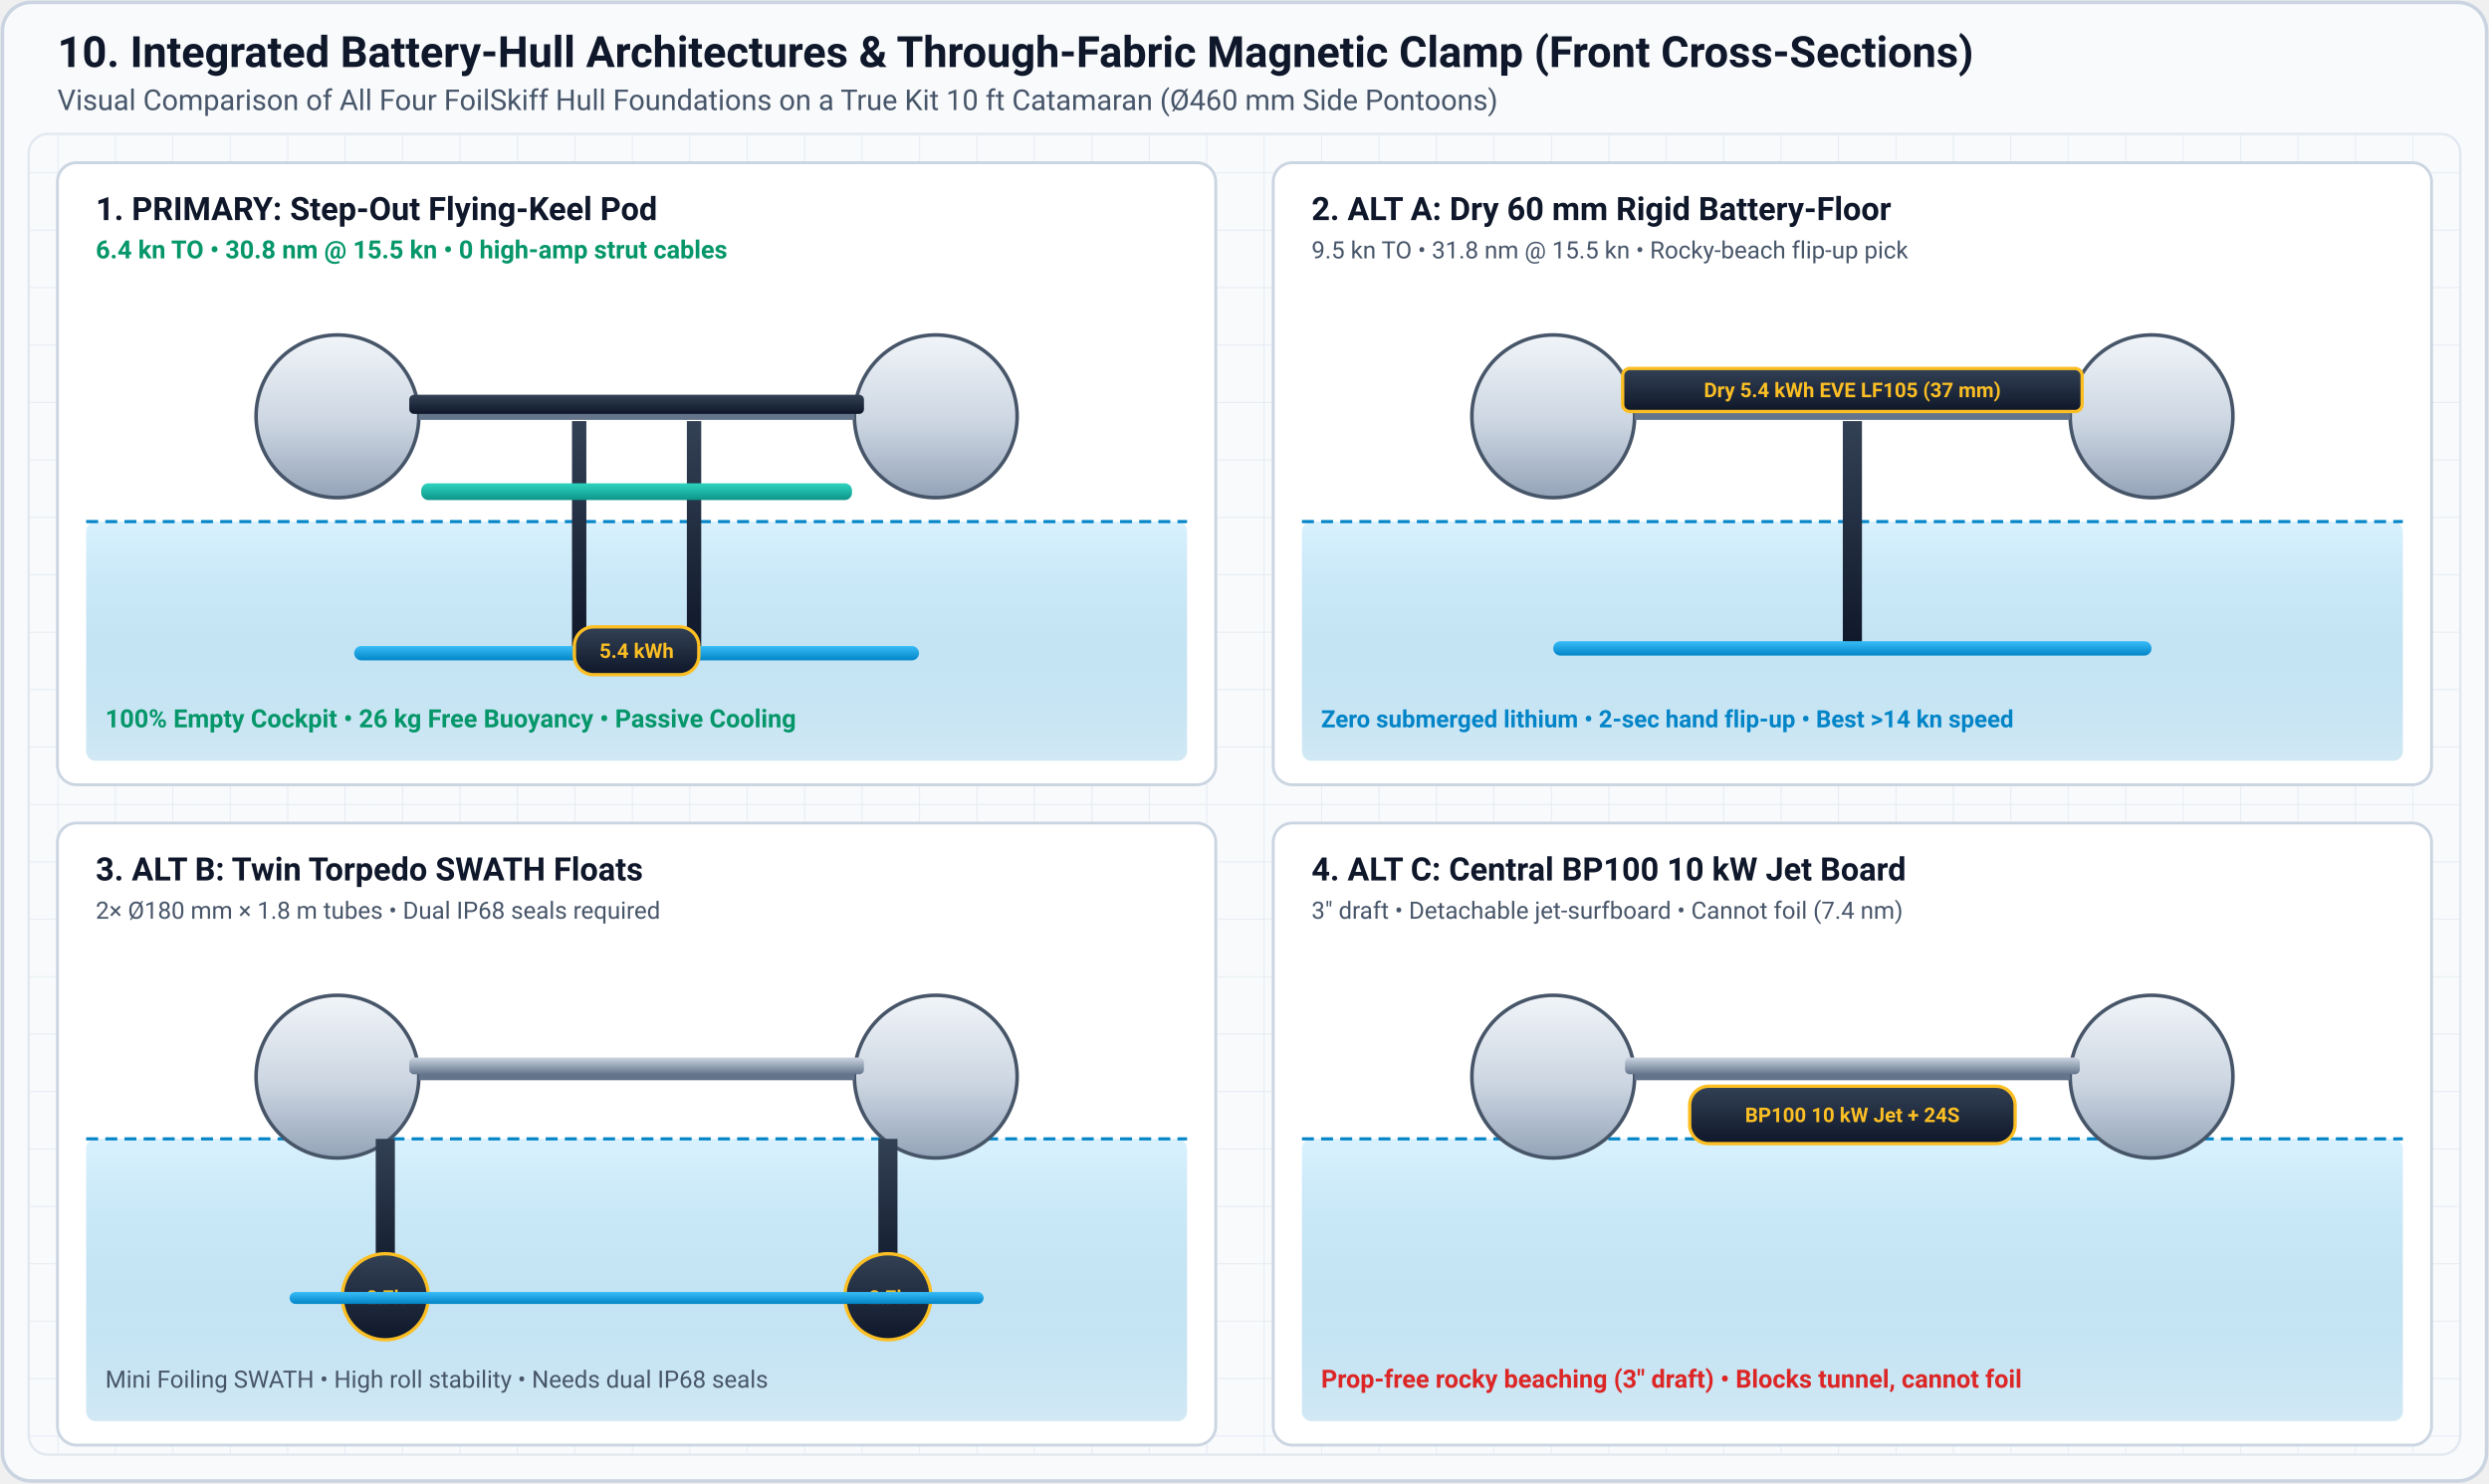
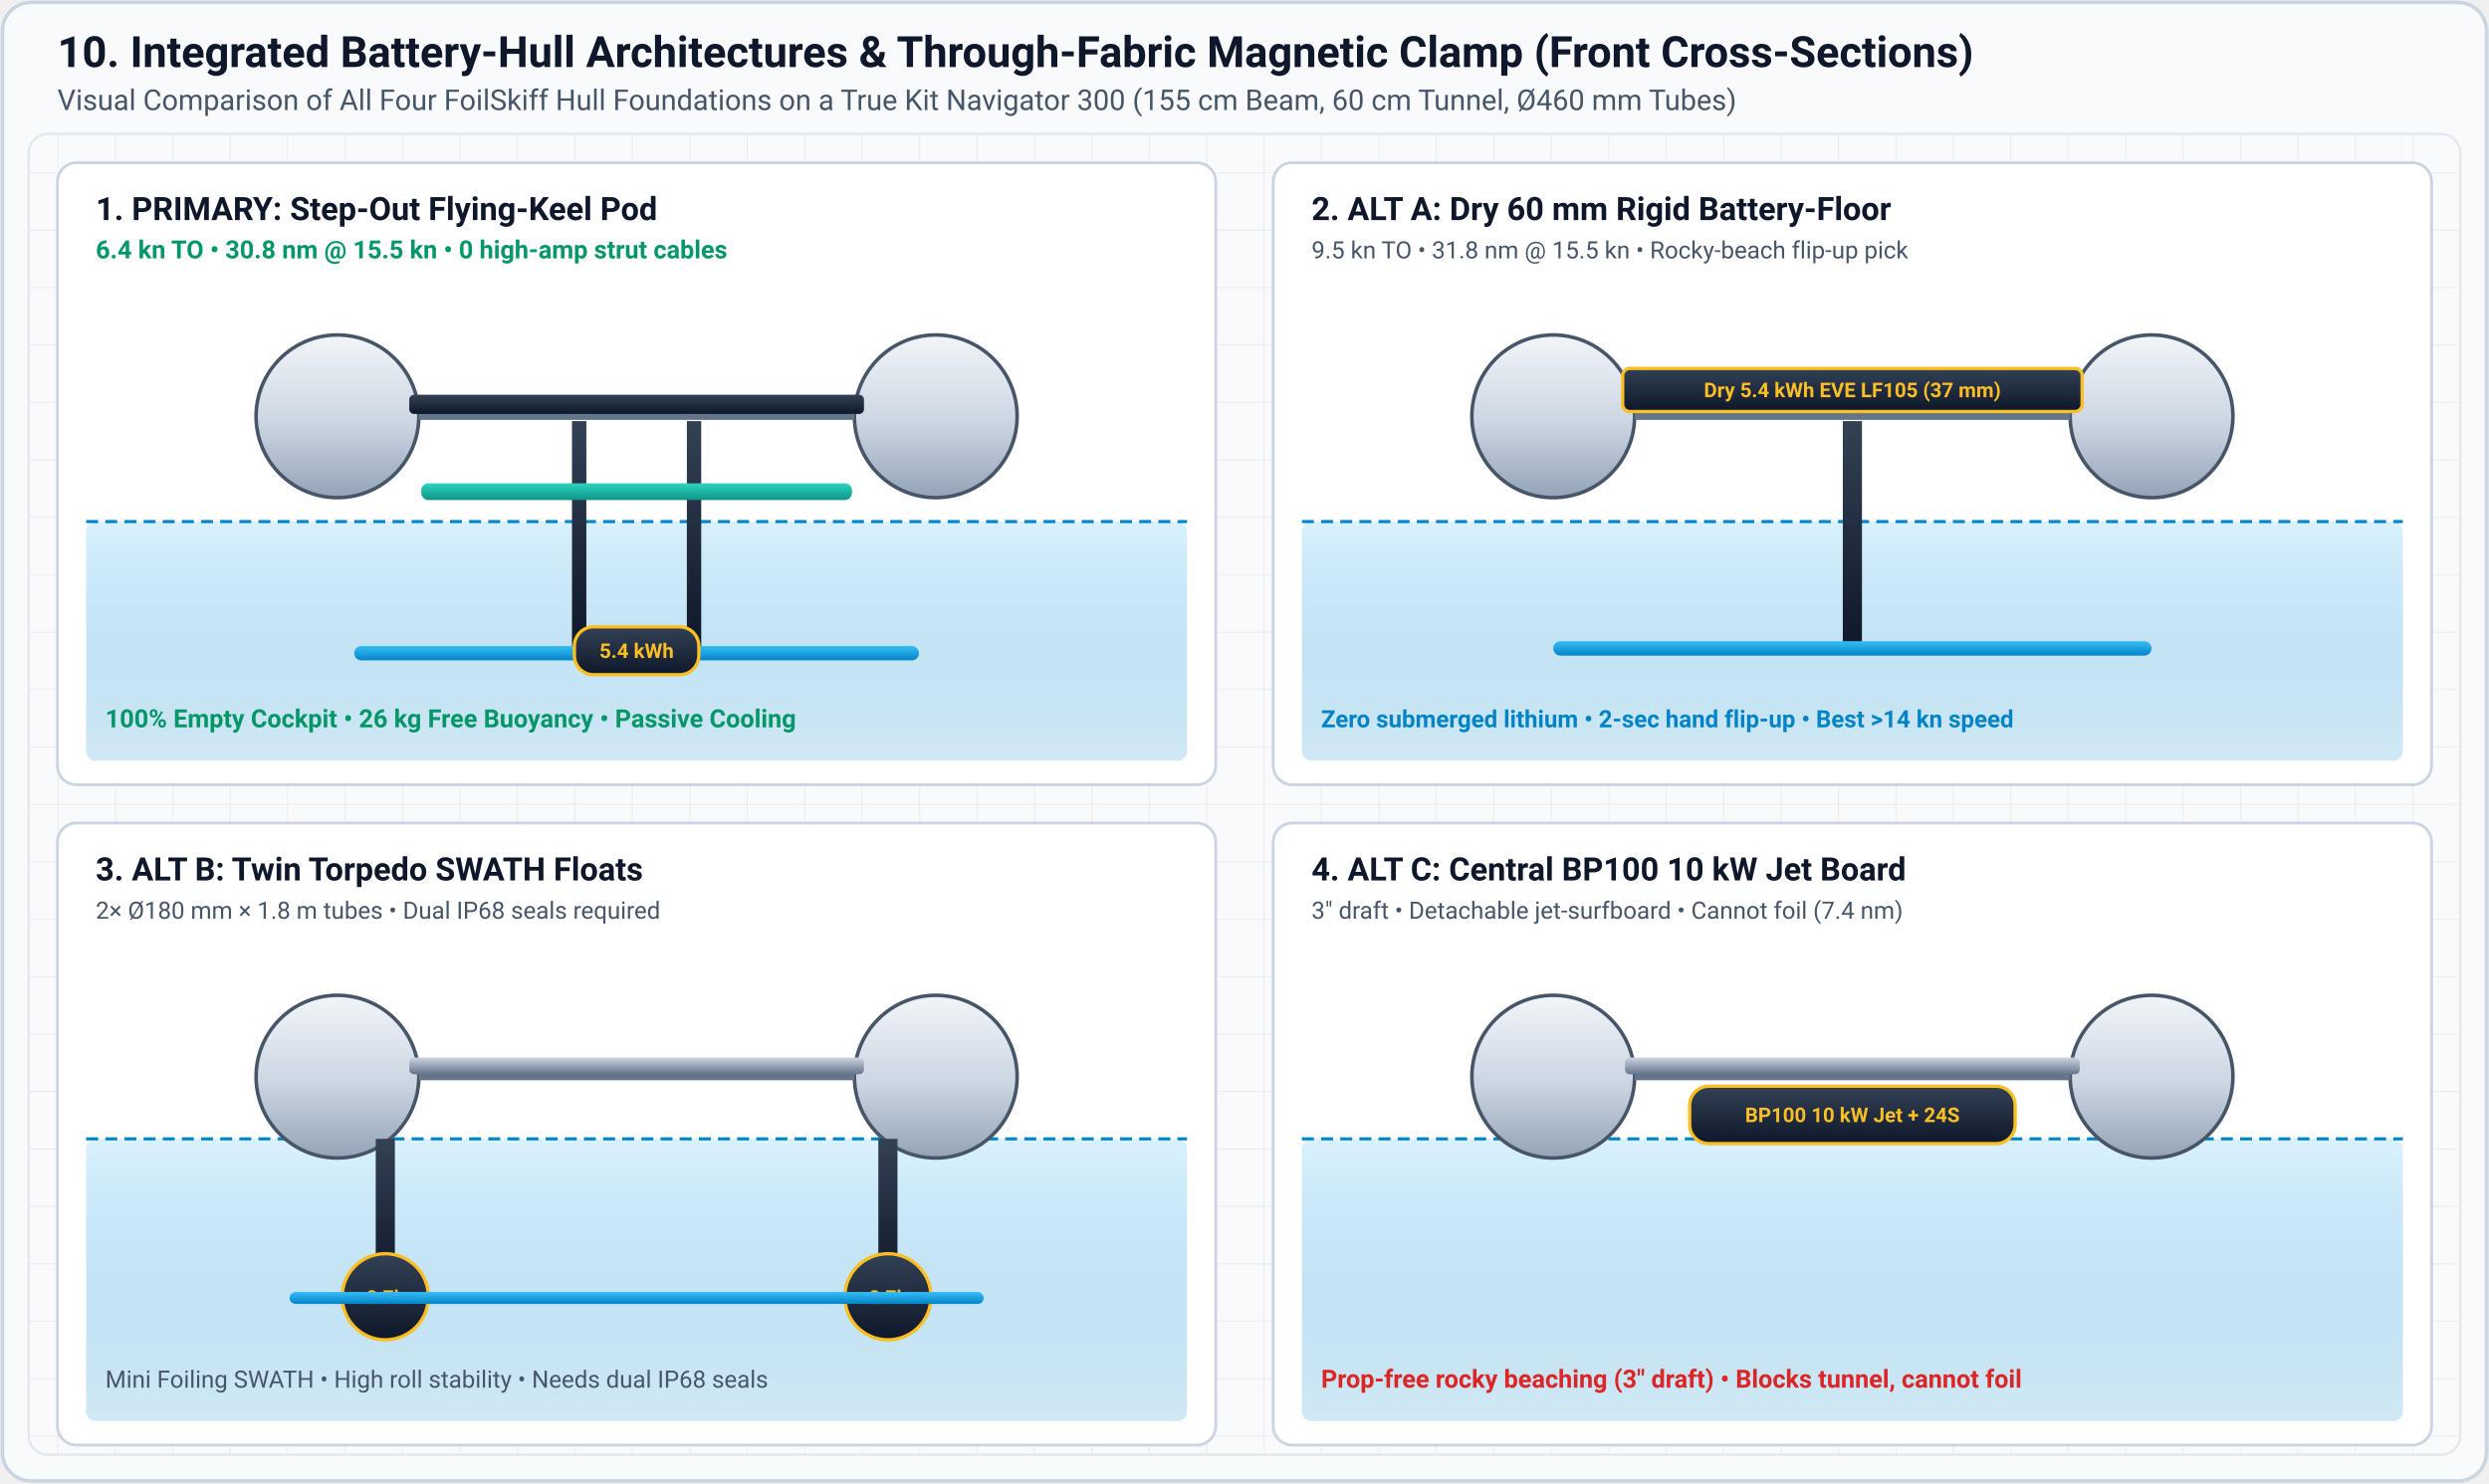
<svg xmlns="http://www.w3.org/2000/svg" viewBox="0 0 1040 620" width="1040" height="620">
  <defs>
    <pattern id="grid" width="24" height="24" patternUnits="userSpaceOnUse">
      <path d="M 24 0 L 0 0 0 24" fill="none" stroke="#E2E8F0" stroke-width="0.6" />
    </pattern>
    <linearGradient id="carbon" x1="0" y1="0" x2="0" y2="1">
      <stop offset="0%" stop-color="#334155" />
      <stop offset="100%" stop-color="#0F172A" />
    </linearGradient>
    <linearGradient id="alu" x1="0" y1="0" x2="0" y2="1">
      <stop offset="0%" stop-color="#CBD5E1" />
      <stop offset="100%" stop-color="#64748B" />
    </linearGradient>
    <linearGradient id="wingBlue" x1="0" y1="0" x2="0" y2="1">
      <stop offset="0%" stop-color="#38BDF8" />
      <stop offset="100%" stop-color="#0284C7" />
    </linearGradient>
    <linearGradient id="wingTeal" x1="0" y1="0" x2="0" y2="1">
      <stop offset="0%" stop-color="#2DD4BF" />
      <stop offset="100%" stop-color="#0D9488" />
    </linearGradient>
    <linearGradient id="water" x1="0" y1="0" x2="0" y2="1">
      <stop offset="0%" stop-color="#BAE6FD" stop-opacity="0.55" />
      <stop offset="100%" stop-color="#0284C7" stop-opacity="0.18" />
    </linearGradient>
    <linearGradient id="kevlar" x1="0" y1="0" x2="1" y2="0">
      <stop offset="0%" stop-color="#FBBF24" />
      <stop offset="100%" stop-color="#D97706" />
    </linearGradient>
    <linearGradient id="tubeGrad" x1="0" y1="0" x2="0" y2="1">
      <stop offset="0%" stop-color="#F1F5F9" />
      <stop offset="55%" stop-color="#CBD5E1" />
      <stop offset="100%" stop-color="#94A3B8" />
    </linearGradient>
    <marker id="arrDark" viewBox="0 0 10 10" refX="8" refY="5" markerWidth="6" markerHeight="6" orient="auto-start-reverse">
      <path d="M 0 1 L 10 5 L 0 9 z" fill="#334155" />
    </marker>
    <marker id="arrBlue" viewBox="0 0 10 10" refX="8" refY="5" markerWidth="6" markerHeight="6" orient="auto-start-reverse">
      <path d="M 0 1 L 10 5 L 0 9 z" fill="#0284C7" />
    </marker>
    <marker id="arrGreen" viewBox="0 0 10 10" refX="8" refY="5" markerWidth="6" markerHeight="6" orient="auto-start-reverse">
      <path d="M 0 1 L 10 5 L 0 9 z" fill="#059669" />
    </marker>
    <marker id="arrRed" viewBox="0 0 10 10" refX="8" refY="5" markerWidth="6" markerHeight="6" orient="auto-start-reverse">
      <path d="M 0 1 L 10 5 L 0 9 z" fill="#DC2626" />
    </marker>
    <style>
      text { font-family: -apple-system, BlinkMacSystemFont, "Segoe UI", Roboto, Helvetica, Arial, sans-serif; }
      .title { font-size: 18px; font-weight: 700; fill: #0F172A; }
      .sub { font-size: 12px; fill: #475569; }
      .sec { font-size: 13.5px; font-weight: 700; fill: #0F172A; }
      .lbl { font-size: 11px; font-weight: 600; fill: #1E293B; }
      .lbl-sm { font-size: 10px; fill: #475569; }
      .lbl-w { font-size: 10.5px; font-weight: 700; fill: #FFFFFF; }
      .dim { font-size: 10px; font-weight: 600; fill: #0284C7; }
      .ok { font-size: 10.5px; font-weight: 700; fill: #059669; }
      .warn { font-size: 10.5px; font-weight: 700; fill: #DC2626; }
    </style>
  </defs>
  <rect x="1" y="1" width="1038" height="618" rx="12" fill="#F8FAFC" stroke="#CBD5E1" stroke-width="1.5" />
  <rect x="12" y="56" width="1016" height="552" rx="8" fill="url(#grid)" stroke="#E2E8F0" stroke-width="1" />
  <text x="24" y="28" class="title">10. Integrated Battery-Hull Architectures &amp; Through-Fabric Magnetic Clamp (Front Cross-Sections)</text>
-   <text x="24" y="46" class="sub">Visual Comparison of All Four FoilSkiff Hull Foundations on a True Kit 10 ft Catamaran (Ø460 mm Side Pontoons)</text>
+   <text x="24" y="46" class="sub">Visual Comparison of All Four FoilSkiff Hull Foundations on a True Kit Navigator 300 (155 cm Beam, 60 cm Tunnel, Ø460 mm Tubes)</text>
  <rect x="24" y="68" width="484" height="260" rx="8" fill="#FFFFFF" stroke="#CBD5E1" stroke-width="1.2" />
  <text x="40" y="92" class="sec">1. PRIMARY: Step-Out Flying-Keel Pod</text>
  <text x="40" y="108" class="ok">6.4 kn TO • 30.8 nm @ 15.5 kn • 0 high-amp strut cables</text>
  <rect x="36" y="218" width="460" height="100" rx="4" fill="url(#water)" />
  <line x1="36" y1="218" x2="496" y2="218" stroke="#0284C7" stroke-width="1.3" stroke-dasharray="5,3" />
  <circle cx="141" cy="174" r="34" fill="url(#tubeGrad)" stroke="#475569" stroke-width="1.5" />
  <circle cx="391" cy="174" r="34" fill="url(#tubeGrad)" stroke="#475569" stroke-width="1.5" />
  <line x1="175" y1="174" x2="357" y2="174" stroke="#64748B" stroke-width="3" />
  <rect x="171" y="165" width="190" height="8" rx="2" fill="url(#carbon)" />
  <rect x="239" y="176" width="6" height="96" fill="url(#carbon)" />
  <rect x="287" y="176" width="6" height="96" fill="url(#carbon)" />
  <rect x="176" y="202" width="180" height="7" rx="3" fill="url(#wingTeal)" />
  <rect x="148" y="270" width="236" height="6" rx="3" fill="url(#wingBlue)" />
  <rect x="240" y="262" width="52" height="20" rx="8" fill="url(#carbon)" stroke="#FBBF24" stroke-width="1.4" />
  <text x="266" y="275" text-anchor="middle" style="font-size:8.5px;fill:#FBBF24;font-weight:700;">5.4 kWh</text>
  <text x="44" y="304" class="ok">100% Empty Cockpit • 26 kg Free Buoyancy • Passive Cooling</text>
  <rect x="532" y="68" width="484" height="260" rx="8" fill="#FFFFFF" stroke="#CBD5E1" stroke-width="1.2" />
  <text x="548" y="92" class="sec">2. ALT A: Dry 60 mm Rigid Battery-Floor</text>
  <text x="548" y="108" class="lbl-sm">9.5 kn TO • 31.8 nm @ 15.5 kn • Rocky-beach flip-up pick</text>
  <rect x="544" y="218" width="460" height="100" rx="4" fill="url(#water)" />
  <line x1="544" y1="218" x2="1004" y2="218" stroke="#0284C7" stroke-width="1.3" stroke-dasharray="5,3" />
  <circle cx="649" cy="174" r="34" fill="url(#tubeGrad)" stroke="#475569" stroke-width="1.5" />
  <circle cx="899" cy="174" r="34" fill="url(#tubeGrad)" stroke="#475569" stroke-width="1.5" />
  <line x1="683" y1="174" x2="865" y2="174" stroke="#64748B" stroke-width="3" />
  <rect x="678" y="154" width="192" height="18" rx="3" fill="url(#carbon)" stroke="#FBBF24" stroke-width="1.4" />
  <text x="774" y="166" text-anchor="middle" style="font-size:8.5px;fill:#FBBF24;font-weight:700;">Dry 5.4 kWh EVE LF105 (37 mm)</text>
  <rect x="770" y="176" width="8" height="96" fill="url(#carbon)" />
  <rect x="649" y="268" width="250" height="6" rx="3" fill="url(#wingBlue)" />
  <text x="552" y="304" class="dim">Zero submerged lithium • 2-sec hand flip-up • Best &gt;14 kn speed</text>
  <rect x="24" y="344" width="484" height="260" rx="8" fill="#FFFFFF" stroke="#CBD5E1" stroke-width="1.2" />
  <text x="40" y="368" class="sec">3. ALT B: Twin Torpedo SWATH Floats</text>
  <text x="40" y="384" class="lbl-sm">2× Ø180 mm × 1.8 m tubes • Dual IP68 seals required</text>
  <rect x="36" y="476" width="460" height="118" rx="4" fill="url(#water)" />
  <line x1="36" y1="476" x2="496" y2="476" stroke="#0284C7" stroke-width="1.3" stroke-dasharray="5,3" />
  <circle cx="141" cy="450" r="34" fill="url(#tubeGrad)" stroke="#475569" stroke-width="1.5" />
  <circle cx="391" cy="450" r="34" fill="url(#tubeGrad)" stroke="#475569" stroke-width="1.5" />
  <line x1="175" y1="450" x2="357" y2="450" stroke="#64748B" stroke-width="3" />
  <rect x="171" y="442" width="190" height="7" rx="2" fill="url(#alu)" />
  <rect x="157" y="476" width="8" height="62" fill="url(#carbon)" />
  <circle cx="161" cy="542" r="18" fill="url(#carbon)" stroke="#FBBF24" stroke-width="1.4" />
  <text x="161" y="545" text-anchor="middle" style="font-size:8px;fill:#FBBF24;font-weight:700;">2.7k</text>
  <rect x="367" y="476" width="8" height="62" fill="url(#carbon)" />
  <circle cx="371" cy="542" r="18" fill="url(#carbon)" stroke="#FBBF24" stroke-width="1.4" />
  <text x="371" y="545" text-anchor="middle" style="font-size:8px;fill:#FBBF24;font-weight:700;">2.7k</text>
  <rect x="121" y="540" width="290" height="5" rx="2.5" fill="url(#wingBlue)" />
  <text x="44" y="580" class="lbl-sm">Mini Foiling SWATH • High roll stability • Needs dual IP68 seals</text>
  <rect x="532" y="344" width="484" height="260" rx="8" fill="#FFFFFF" stroke="#CBD5E1" stroke-width="1.2" />
  <text x="548" y="368" class="sec">4. ALT C: Central BP100 10 kW Jet Board</text>
  <text x="548" y="384" class="lbl-sm">3" draft • Detachable jet-surfboard • Cannot foil (7.4 nm)</text>
  <rect x="544" y="476" width="460" height="118" rx="4" fill="url(#water)" />
  <line x1="544" y1="476" x2="1004" y2="476" stroke="#0284C7" stroke-width="1.3" stroke-dasharray="5,3" />
  <circle cx="649" cy="450" r="34" fill="url(#tubeGrad)" stroke="#475569" stroke-width="1.5" />
  <circle cx="899" cy="450" r="34" fill="url(#tubeGrad)" stroke="#475569" stroke-width="1.5" />
  <line x1="683" y1="450" x2="865" y2="450" stroke="#64748B" stroke-width="3" />
  <rect x="679" y="442" width="190" height="7" rx="2" fill="url(#alu)" />
  <rect x="706" y="454" width="136" height="24" rx="8" fill="url(#carbon)" stroke="#FBBF24" stroke-width="1.4" />
  <text x="774" y="469" text-anchor="middle" style="font-size:8.5px;fill:#FBBF24;font-weight:700;">BP100 10 kW Jet + 24S</text>
  <text x="552" y="580" class="warn">Prop-free rocky beaching (3" draft) • Blocks tunnel, cannot foil</text>
</svg>
